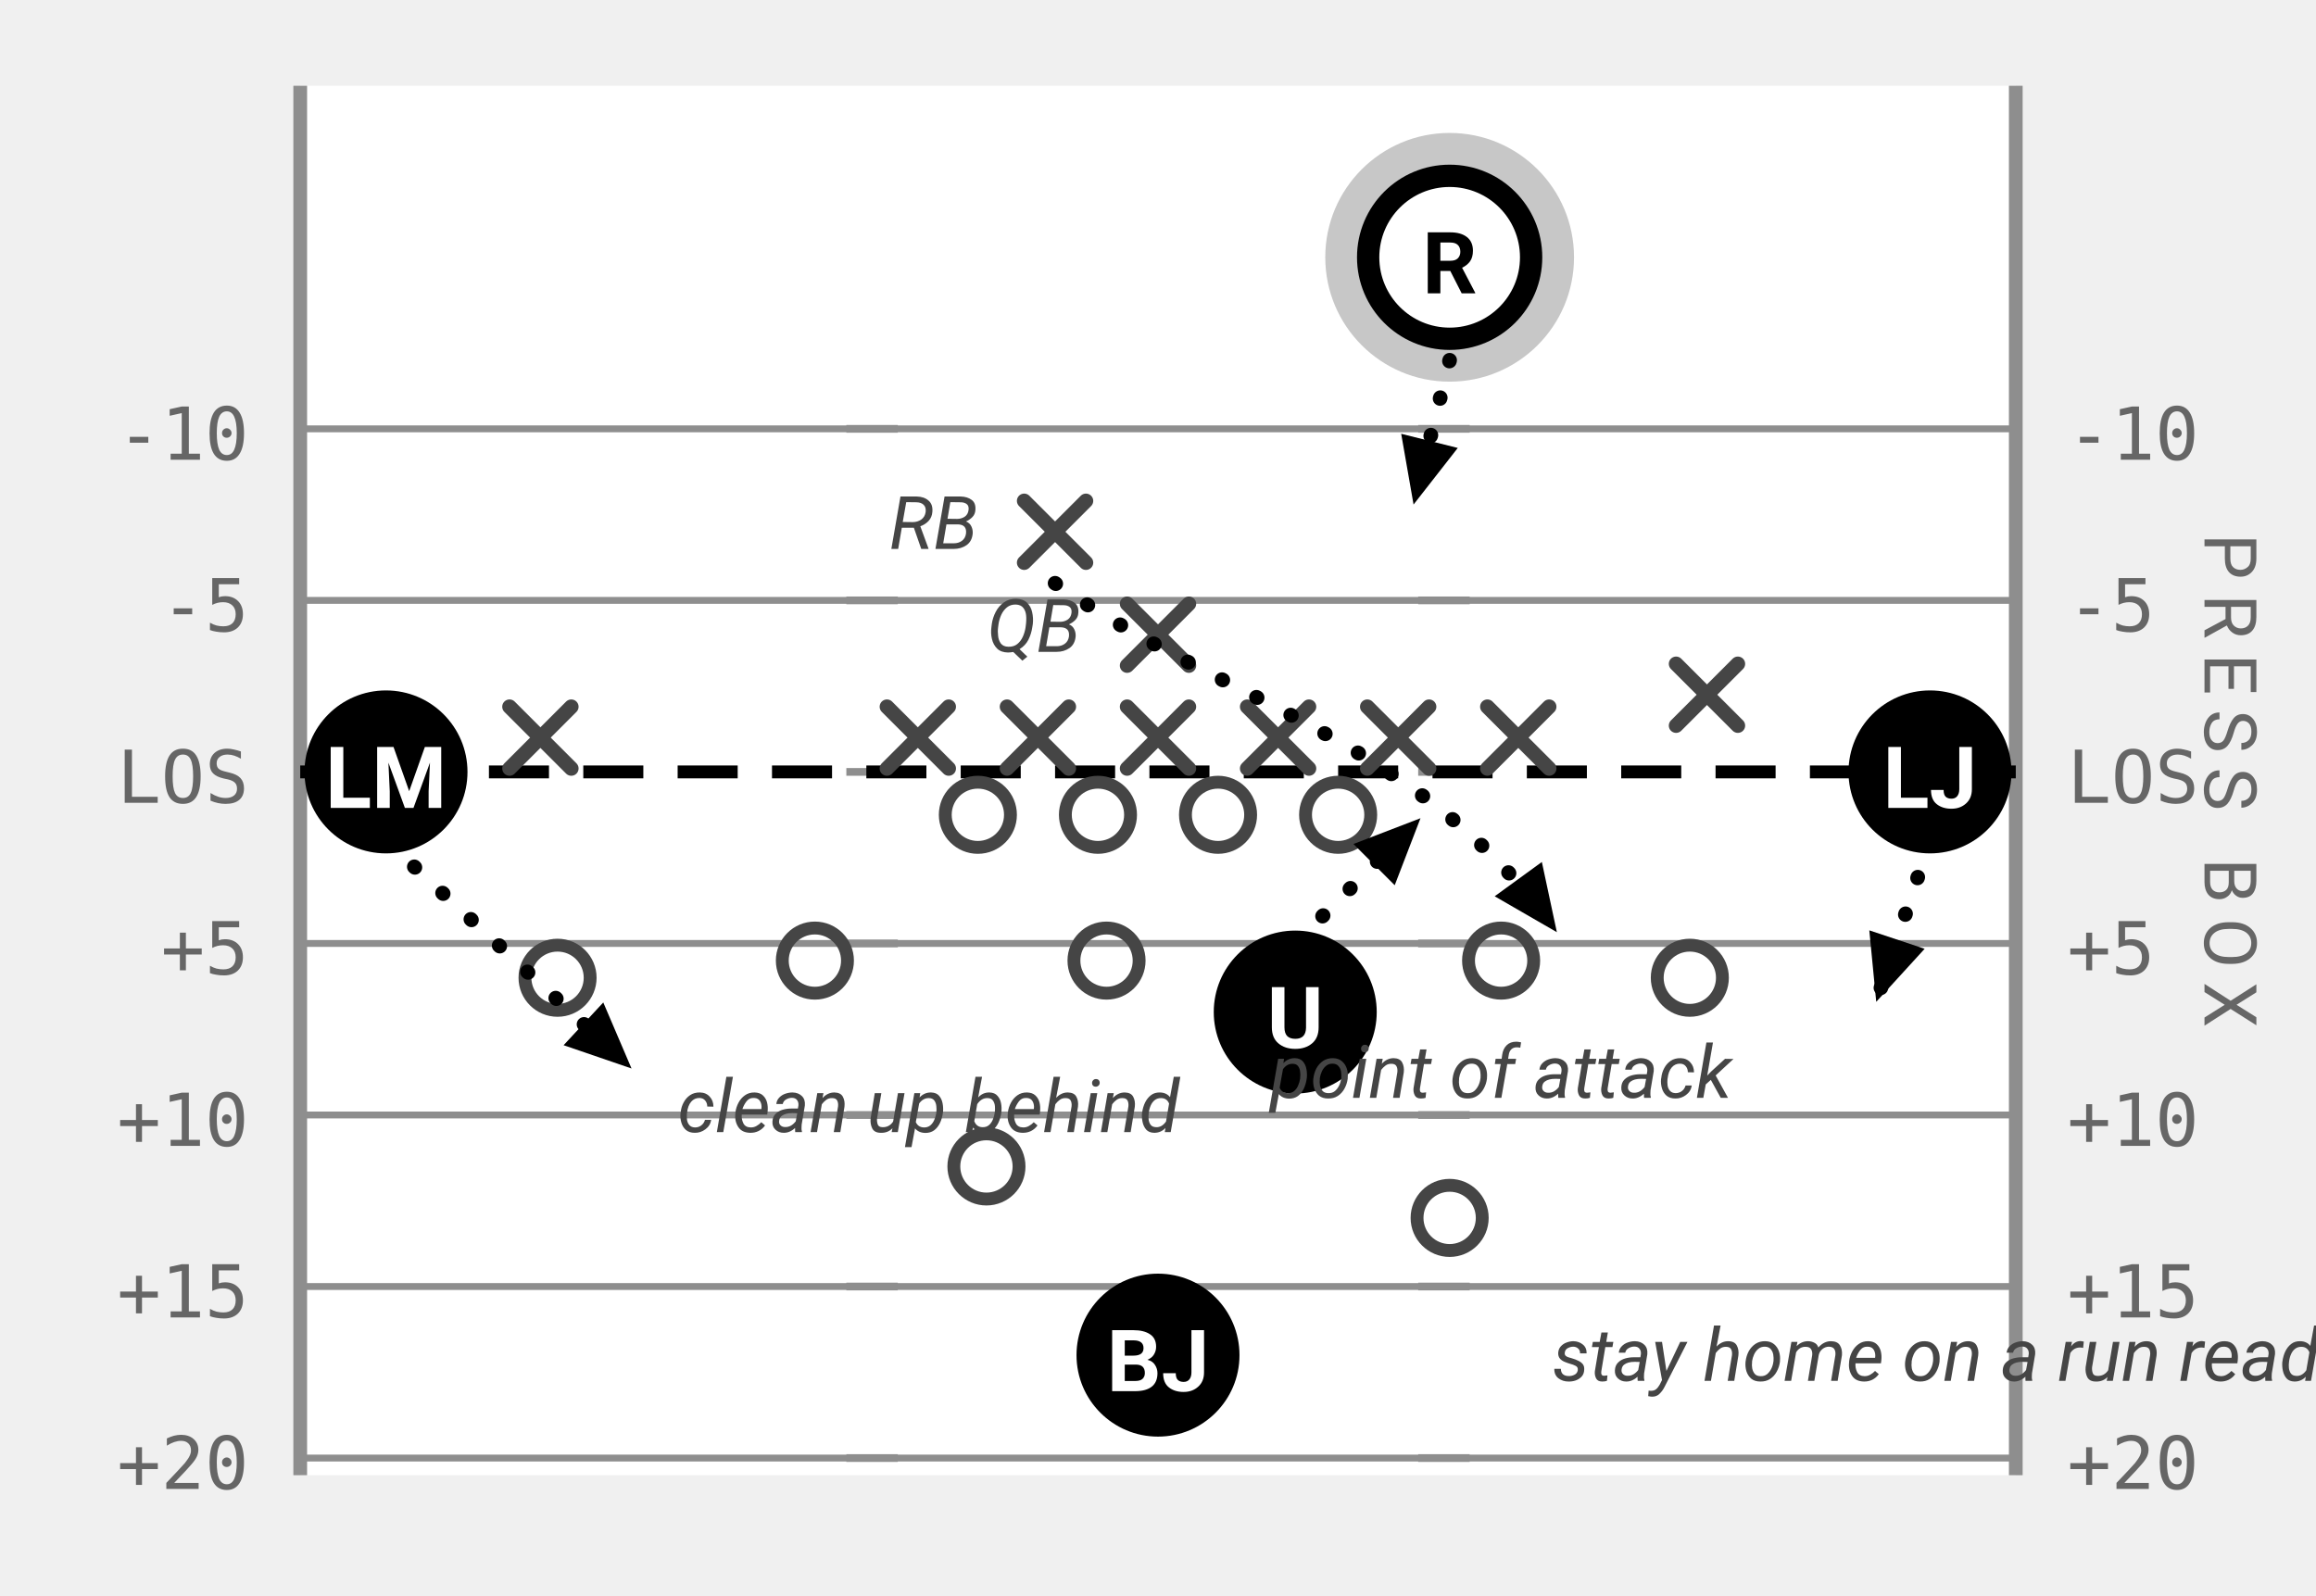
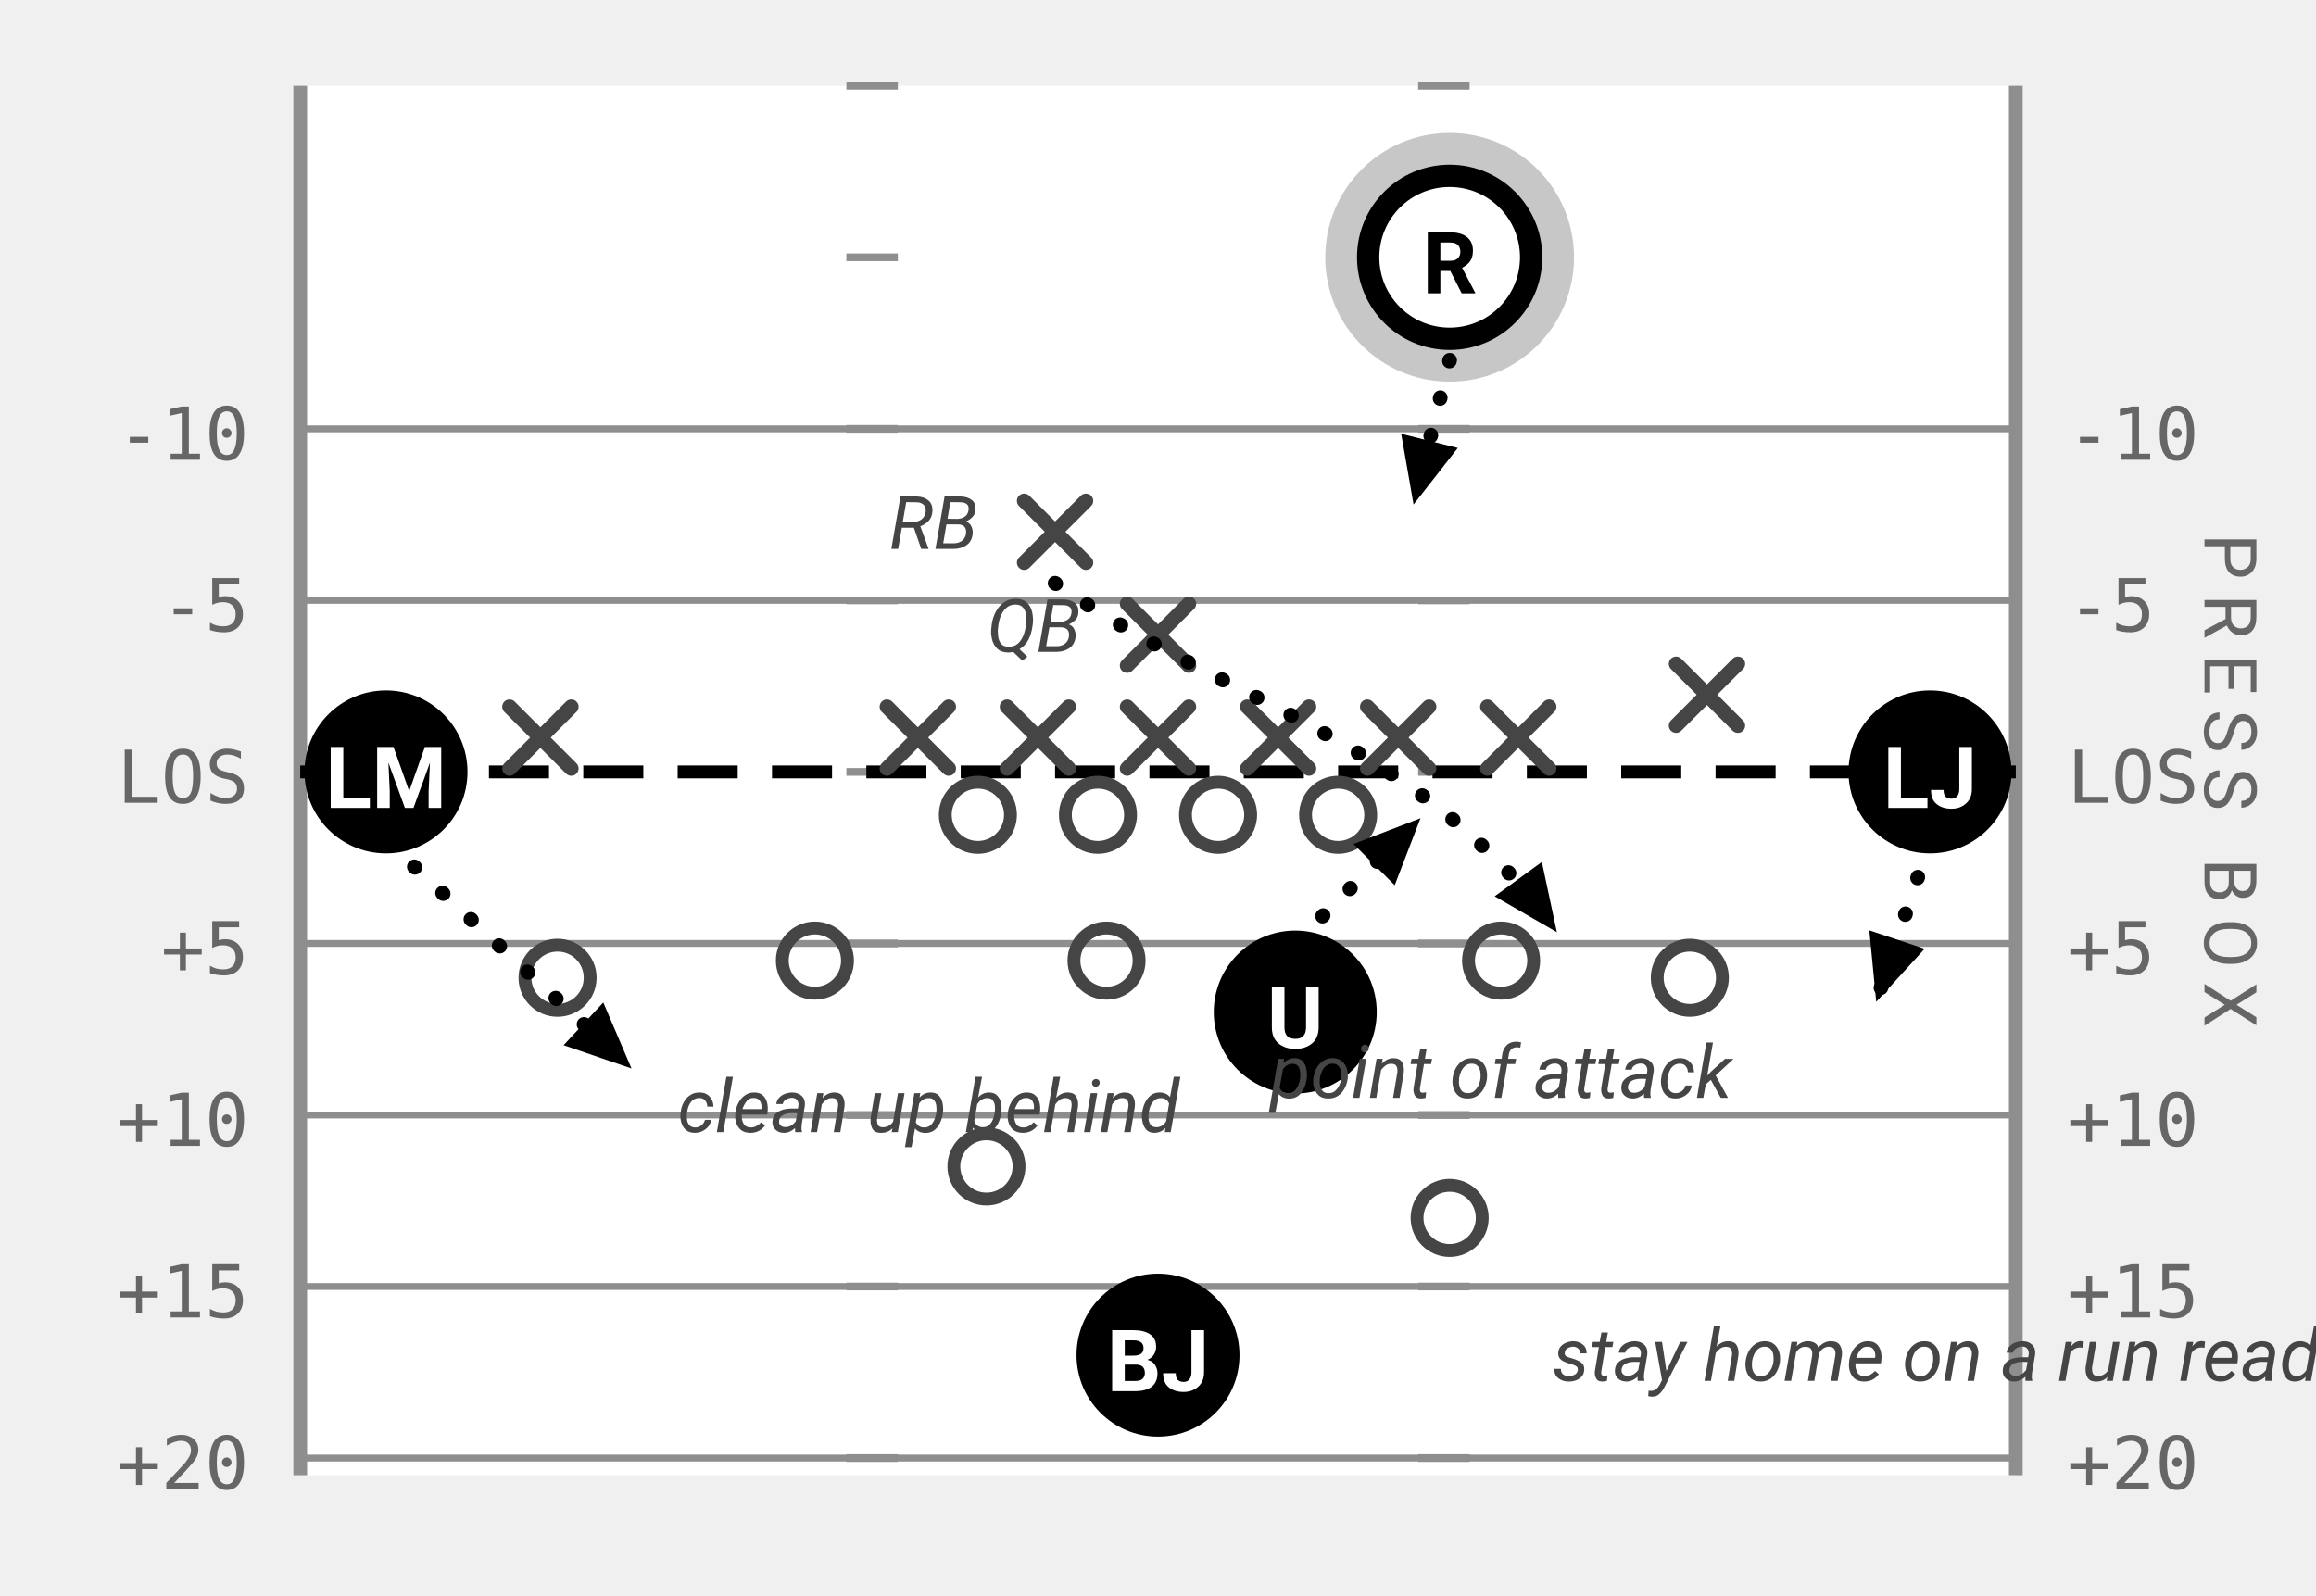
<svg xmlns="http://www.w3.org/2000/svg" viewBox="0 0 270 186" role="img" aria-label="Run — Referee position, crew of 5">
  <style>svg{font-family:system-ui,-apple-system,"Segoe UI",Roboto,"Helvetica Neue",Arial,sans-serif}
.turf{fill:#FFFFFF}
.ez{fill:url(#hz)}
.hl{stroke:#B8B8B8;stroke-width:1.15}
.sl{stroke:#8E8E8E;stroke-width:1.6;fill:none}
.yl{stroke:#8E8E8E;stroke-width:.8;fill:none}
.gl{stroke:#5A5A5A;stroke-width:2.2;fill:none}
.rl{stroke:#000000;stroke-width:1.5;stroke-dasharray:7 4;fill:none}
.hash{stroke:#8E8E8E;stroke-width:.9}
.post{stroke:#000000;stroke-width:3;fill:none;stroke-linecap:round}
.ylab{font-family:ui-monospace,Menlo,Consolas,monospace;font-size:8.5px;fill:#666666}
.ylab.end{text-anchor:end}
.ylab.start{text-anchor:start}
.pb{font-size:8.5px;letter-spacing:.2em;fill:#666666;text-anchor:middle;text-transform:uppercase}
- .note{font-size:8.6px;fill:#454545;font-style:italic}
- .note.middle{text-anchor:middle}
- .note.start{text-anchor:start}
- .note.end{text-anchor:end}
.kp line{stroke:#454545;stroke-width:1.7;stroke-linecap:round}
.rp{fill:none;stroke:#454545;stroke-width:1.5}
.hat-b{fill:#000000}
.hat-w{fill:#FFFFFF;stroke:#000000;stroke-width:2.6}
.halo{fill:#C7C7C7}
.mk{font-size:10px;font-weight:600;text-anchor:middle}
.mk-l{fill:#FFFFFF}
.mk-d{fill:#000000}
.mv{stroke:#000000;stroke-width:1.7;fill:none;stroke-dasharray:.1 4.4;stroke-linecap:round}
- .arh{fill:#000000}</style>
+ .arh{fill:#000000}
+ .mvlab{font-size:8.4px;fill:#454545;text-anchor:middle;font-style:italic}
+ .note{font-size:8.6px;fill:#454545;font-style:italic}
+ .note.middle{text-anchor:middle}
+ .note.start{text-anchor:start}
+ .note.end{text-anchor:end}
+ .flagk{fill:#000000}
+ .flagt{stroke:#000000;stroke-width:1.4;stroke-linecap:round}</style>
  <defs>
    <pattern id="hz" width="7" height="7" patternUnits="userSpaceOnUse" patternTransform="rotate(45)">
      <line x1="0" y1="0" x2="0" y2="7" class="hl" />
    </pattern>
    <marker id="ar" viewBox="0 0 10 10" refX="8" refY="5" markerWidth="5" markerHeight="5" orient="auto-start-reverse">
      <path d="M0,1 L9,5 L0,9 z" class="arh" />
    </marker>
  </defs>
-   <rect x="35.0" y="10" width="200.0" height="162" class="turf" />
-   <line x1="98.667" y1="50.0" x2="104.667" y2="50.0" class="hash" />
-   <line x1="165.333" y1="50.0" x2="171.333" y2="50.0" class="hash" />
-   <line x1="98.667" y1="70.0" x2="104.667" y2="70.0" class="hash" />
-   <line x1="165.333" y1="70.0" x2="171.333" y2="70.0" class="hash" />
-   <line x1="98.667" y1="90.0" x2="104.667" y2="90.0" class="hash" />
-   <line x1="165.333" y1="90.0" x2="171.333" y2="90.0" class="hash" />
-   <line x1="98.667" y1="110.0" x2="104.667" y2="110.0" class="hash" />
-   <line x1="165.333" y1="110.0" x2="171.333" y2="110.0" class="hash" />
-   <line x1="98.667" y1="130.0" x2="104.667" y2="130.0" class="hash" />
-   <line x1="165.333" y1="130.0" x2="171.333" y2="130.0" class="hash" />
-   <line x1="98.667" y1="150.0" x2="104.667" y2="150.0" class="hash" />
-   <line x1="165.333" y1="150.0" x2="171.333" y2="150.0" class="hash" />
-   <line x1="98.667" y1="170.0" x2="104.667" y2="170.0" class="hash" />
-   <line x1="165.333" y1="170.0" x2="171.333" y2="170.0" class="hash" />
-   <line x1="35.0" y1="10" x2="35.0" y2="172" class="sl" />
-   <line x1="235.0" y1="10" x2="235.0" y2="172" class="sl" />
-   <line x1="35.0" y1="50.0" x2="235.0" y2="50.0" class="yl" />
-   <text x="29.0" y="53.6" class="ylab end">-10</text>
-   <text x="241.0" y="53.6" class="ylab start">-10</text>
-   <line x1="35.0" y1="70.0" x2="235.0" y2="70.0" class="yl" />
-   <text x="29.0" y="73.6" class="ylab end">-5</text>
-   <text x="241.0" y="73.6" class="ylab start">-5</text>
-   <line x1="35.0" y1="110.0" x2="235.0" y2="110.0" class="yl" />
-   <text x="29.0" y="113.6" class="ylab end">+5</text>
-   <text x="241.0" y="113.6" class="ylab start">+5</text>
-   <line x1="35.0" y1="130.0" x2="235.0" y2="130.0" class="yl" />
-   <text x="29.0" y="133.6" class="ylab end">+10</text>
-   <text x="241.0" y="133.6" class="ylab start">+10</text>
-   <line x1="35.0" y1="150.0" x2="235.0" y2="150.0" class="yl" />
-   <text x="29.0" y="153.6" class="ylab end">+15</text>
-   <text x="241.0" y="153.6" class="ylab start">+15</text>
-   <line x1="35.0" y1="170.0" x2="235.0" y2="170.0" class="yl" />
-   <text x="29.0" y="173.6" class="ylab end">+20</text>
-   <text x="241.0" y="173.6" class="ylab start">+20</text>
-   <line x1="35.0" y1="90.0" x2="235.0" y2="90.0" class="rl" />
-   <text x="29.0" y="93.6" class="ylab end">LOS</text>
-   <text x="241.0" y="93.6" class="ylab start">LOS</text>
-   <text x="257.0" y="91.0" class="pb" transform="rotate(90 257.0 91.0)">PRESS BOX</text>
+   <rect x="35" y="10" width="200" height="162" class="turf" />
+   <line x1="98.67" y1="10" x2="104.67" y2="10" class="hash" />
+   <line x1="165.33" y1="10" x2="171.33" y2="10" class="hash" />
+   <line x1="98.67" y1="30" x2="104.67" y2="30" class="hash" />
+   <line x1="165.33" y1="30" x2="171.33" y2="30" class="hash" />
+   <line x1="98.67" y1="50" x2="104.67" y2="50" class="hash" />
+   <line x1="165.33" y1="50" x2="171.33" y2="50" class="hash" />
+   <line x1="98.67" y1="70" x2="104.67" y2="70" class="hash" />
+   <line x1="165.33" y1="70" x2="171.33" y2="70" class="hash" />
+   <line x1="98.67" y1="90" x2="104.67" y2="90" class="hash" />
+   <line x1="165.33" y1="90" x2="171.33" y2="90" class="hash" />
+   <line x1="98.67" y1="110" x2="104.67" y2="110" class="hash" />
+   <line x1="165.33" y1="110" x2="171.33" y2="110" class="hash" />
+   <line x1="98.67" y1="130" x2="104.67" y2="130" class="hash" />
+   <line x1="165.33" y1="130" x2="171.33" y2="130" class="hash" />
+   <line x1="98.67" y1="150" x2="104.67" y2="150" class="hash" />
+   <line x1="165.33" y1="150" x2="171.33" y2="150" class="hash" />
+   <line x1="98.67" y1="170" x2="104.67" y2="170" class="hash" />
+   <line x1="165.33" y1="170" x2="171.33" y2="170" class="hash" />
+   <line x1="35" y1="10" x2="35" y2="172" class="sl" />
+   <line x1="235" y1="10" x2="235" y2="172" class="sl" />
+   <line x1="35" y1="50" x2="235" y2="50" class="yl" />
+   <text x="29" y="53.6" class="ylab end">-10</text>
+   <text x="241" y="53.6" class="ylab start">-10</text>
+   <line x1="35" y1="70" x2="235" y2="70" class="yl" />
+   <text x="29" y="73.6" class="ylab end">-5</text>
+   <text x="241" y="73.6" class="ylab start">-5</text>
+   <line x1="35" y1="110" x2="235" y2="110" class="yl" />
+   <text x="29" y="113.6" class="ylab end">+5</text>
+   <text x="241" y="113.6" class="ylab start">+5</text>
+   <line x1="35" y1="130" x2="235" y2="130" class="yl" />
+   <text x="29" y="133.6" class="ylab end">+10</text>
+   <text x="241" y="133.6" class="ylab start">+10</text>
+   <line x1="35" y1="150" x2="235" y2="150" class="yl" />
+   <text x="29" y="153.6" class="ylab end">+15</text>
+   <text x="241" y="153.6" class="ylab start">+15</text>
+   <line x1="35" y1="170" x2="235" y2="170" class="yl" />
+   <text x="29" y="173.6" class="ylab end">+20</text>
+   <text x="241" y="173.6" class="ylab start">+20</text>
+   <line x1="35" y1="90" x2="235" y2="90" class="rl" />
+   <text x="29" y="93.6" class="ylab end">LOS</text>
+   <text x="241" y="93.6" class="ylab start">LOS</text>
+   <text x="257" y="91" class="pb" transform="rotate(90 257 91)">PRESS BOX</text>
  <g class="kp">
    <line x1="103.4" y1="82.4" x2="110.6" y2="89.6" />
    <line x1="103.4" y1="89.6" x2="110.6" y2="82.4" />
  </g>
  <g class="kp">
    <line x1="117.4" y1="82.4" x2="124.6" y2="89.6" />
    <line x1="117.4" y1="89.6" x2="124.6" y2="82.4" />
  </g>
  <g class="kp">
    <line x1="131.4" y1="82.4" x2="138.6" y2="89.6" />
    <line x1="131.4" y1="89.6" x2="138.6" y2="82.4" />
  </g>
  <g class="kp">
    <line x1="145.4" y1="82.4" x2="152.6" y2="89.6" />
    <line x1="145.4" y1="89.6" x2="152.6" y2="82.4" />
  </g>
  <g class="kp">
    <line x1="159.4" y1="82.4" x2="166.6" y2="89.6" />
    <line x1="159.4" y1="89.6" x2="166.6" y2="82.4" />
  </g>
  <g class="kp">
    <line x1="173.4" y1="82.4" x2="180.6" y2="89.6" />
    <line x1="173.4" y1="89.6" x2="180.6" y2="82.4" />
  </g>
  <g class="kp">
    <line x1="59.4" y1="82.4" x2="66.6" y2="89.6" />
    <line x1="59.4" y1="89.6" x2="66.6" y2="82.4" />
  </g>
  <g class="kp">
    <line x1="195.4" y1="77.4" x2="202.6" y2="84.6" />
    <line x1="195.4" y1="84.6" x2="202.6" y2="77.4" />
  </g>
  <g class="kp">
    <line x1="131.4" y1="70.4" x2="138.6" y2="77.6" />
    <line x1="131.4" y1="77.6" x2="138.6" y2="70.4" />
  </g>
-   <text x="126.0" y="76.0" class="note end">QB</text>
  <g class="kp">
    <line x1="119.4" y1="58.4" x2="126.6" y2="65.6" />
    <line x1="119.4" y1="65.6" x2="126.6" y2="58.4" />
  </g>
-   <text x="114.0" y="64.0" class="note end">RB</text>
-   <circle cx="114.0" cy="95.0" r="3.8" class="rp" />
-   <circle cx="128.0" cy="95.0" r="3.8" class="rp" />
-   <circle cx="142.0" cy="95.0" r="3.8" class="rp" />
-   <circle cx="156.0" cy="95.0" r="3.8" class="rp" />
-   <circle cx="95.0" cy="112.0" r="3.8" class="rp" />
-   <circle cx="129.0" cy="112.0" r="3.8" class="rp" />
-   <circle cx="175.0" cy="112.0" r="3.8" class="rp" />
-   <circle cx="65.0" cy="114.0" r="3.8" class="rp" />
-   <circle cx="197.0" cy="114.0" r="3.8" class="rp" />
-   <circle cx="115.0" cy="136.0" r="3.8" class="rp" />
-   <circle cx="169.0" cy="142.0" r="3.8" class="rp" />
+   <circle cx="114" cy="95" r="3.8" class="rp" />
+   <circle cx="128" cy="95" r="3.8" class="rp" />
+   <circle cx="142" cy="95" r="3.8" class="rp" />
+   <circle cx="156" cy="95" r="3.8" class="rp" />
+   <circle cx="95" cy="112" r="3.8" class="rp" />
+   <circle cx="129" cy="112" r="3.8" class="rp" />
+   <circle cx="175" cy="112" r="3.8" class="rp" />
+   <circle cx="65" cy="114" r="3.8" class="rp" />
+   <circle cx="197" cy="114" r="3.8" class="rp" />
+   <circle cx="115" cy="136" r="3.8" class="rp" />
+   <circle cx="169" cy="142" r="3.8" class="rp" />
  <g class="you">
-     <circle cx="169.0" cy="30.0" r="14.5" class="halo" />
-     <circle cx="169.0" cy="30.0" r="9.5" class="hat-w" />
-     <text x="169.0" y="34.2" class="mk mk-d">R</text>
+     <circle cx="169" cy="30" r="14.5" class="halo" />
+     <circle cx="169" cy="30" r="9.5" class="hat-w" />
+     <text x="169" y="34.2" class="mk mk-d">R</text>
  </g>
  <g>
-     <circle cx="151.0" cy="118.0" r="9.5" class="hat-b" />
-     <text x="151.0" y="122.2" class="mk mk-l">U</text>
+     <circle cx="151" cy="118" r="9.5" class="hat-b" />
+     <text x="151" y="122.2" class="mk mk-l">U</text>
  </g>
  <g>
-     <circle cx="45.0" cy="90.0" r="9.5" class="hat-b" />
-     <text x="45.0" y="94.2" class="mk mk-l">LM</text>
+     <circle cx="45" cy="90" r="9.5" class="hat-b" />
+     <text x="45" y="94.2" class="mk mk-l">LM</text>
  </g>
  <g>
-     <circle cx="225.0" cy="90.0" r="9.5" class="hat-b" />
-     <text x="225.0" y="94.2" class="mk mk-l">LJ</text>
+     <circle cx="225" cy="90" r="9.5" class="hat-b" />
+     <text x="225" y="94.2" class="mk mk-l">LJ</text>
  </g>
  <g>
-     <circle cx="135.0" cy="158.0" r="9.5" class="hat-b" />
-     <text x="135.0" y="162.2" class="mk mk-l">BJ</text>
+     <circle cx="135" cy="158" r="9.5" class="hat-b" />
+     <text x="135" y="162.2" class="mk mk-l">BJ</text>
  </g>
-   <path d="M 123.0 68.0 C 143.0 82.0 165.0 86.0 181.0 108.0" class="mv" marker-end="url(#ar)" />
-   <text x="175.0" y="128.0" class="note middle">point of attack</text>
-   <path d="M 169.0 42.0 L 165.0 58.0" class="mv" marker-end="url(#ar)" />
-   <path d="M 151.0 110.0 L 165.0 96.0" class="mv" marker-end="url(#ar)" />
-   <path d="M 225.0 98.0 L 219.0 116.0" class="mv" marker-end="url(#ar)" />
-   <path d="M 45.0 98.0 L 73.0 124.0" class="mv" marker-end="url(#ar)" />
-   <text x="79.0" y="132.0" class="note start">clean up behind</text>
-   <text x="181.0" y="161.0" class="note start">stay home on a run read</text>
+   <path d="M 123 68 C 143 82 165 86 181 108" class="mv" marker-end="url(#ar)" />
+   <path d="M 169 42 L 165 58" class="mv" marker-end="url(#ar)" />
+   <path d="M 151 110 L 165 96" class="mv" marker-end="url(#ar)" />
+   <path d="M 225 98 L 219 116" class="mv" marker-end="url(#ar)" />
+   <path d="M 45 98 L 73 124" class="mv" marker-end="url(#ar)" />
+   <text x="126" y="76" class="note end">QB</text>
+   <text x="114" y="64" class="note end">RB</text>
+   <text x="175" y="128" class="note middle">point of attack</text>
+   <text x="79" y="132" class="note start">clean up behind</text>
+   <text x="181" y="161" class="note start">stay home on a run read</text>
</svg>
